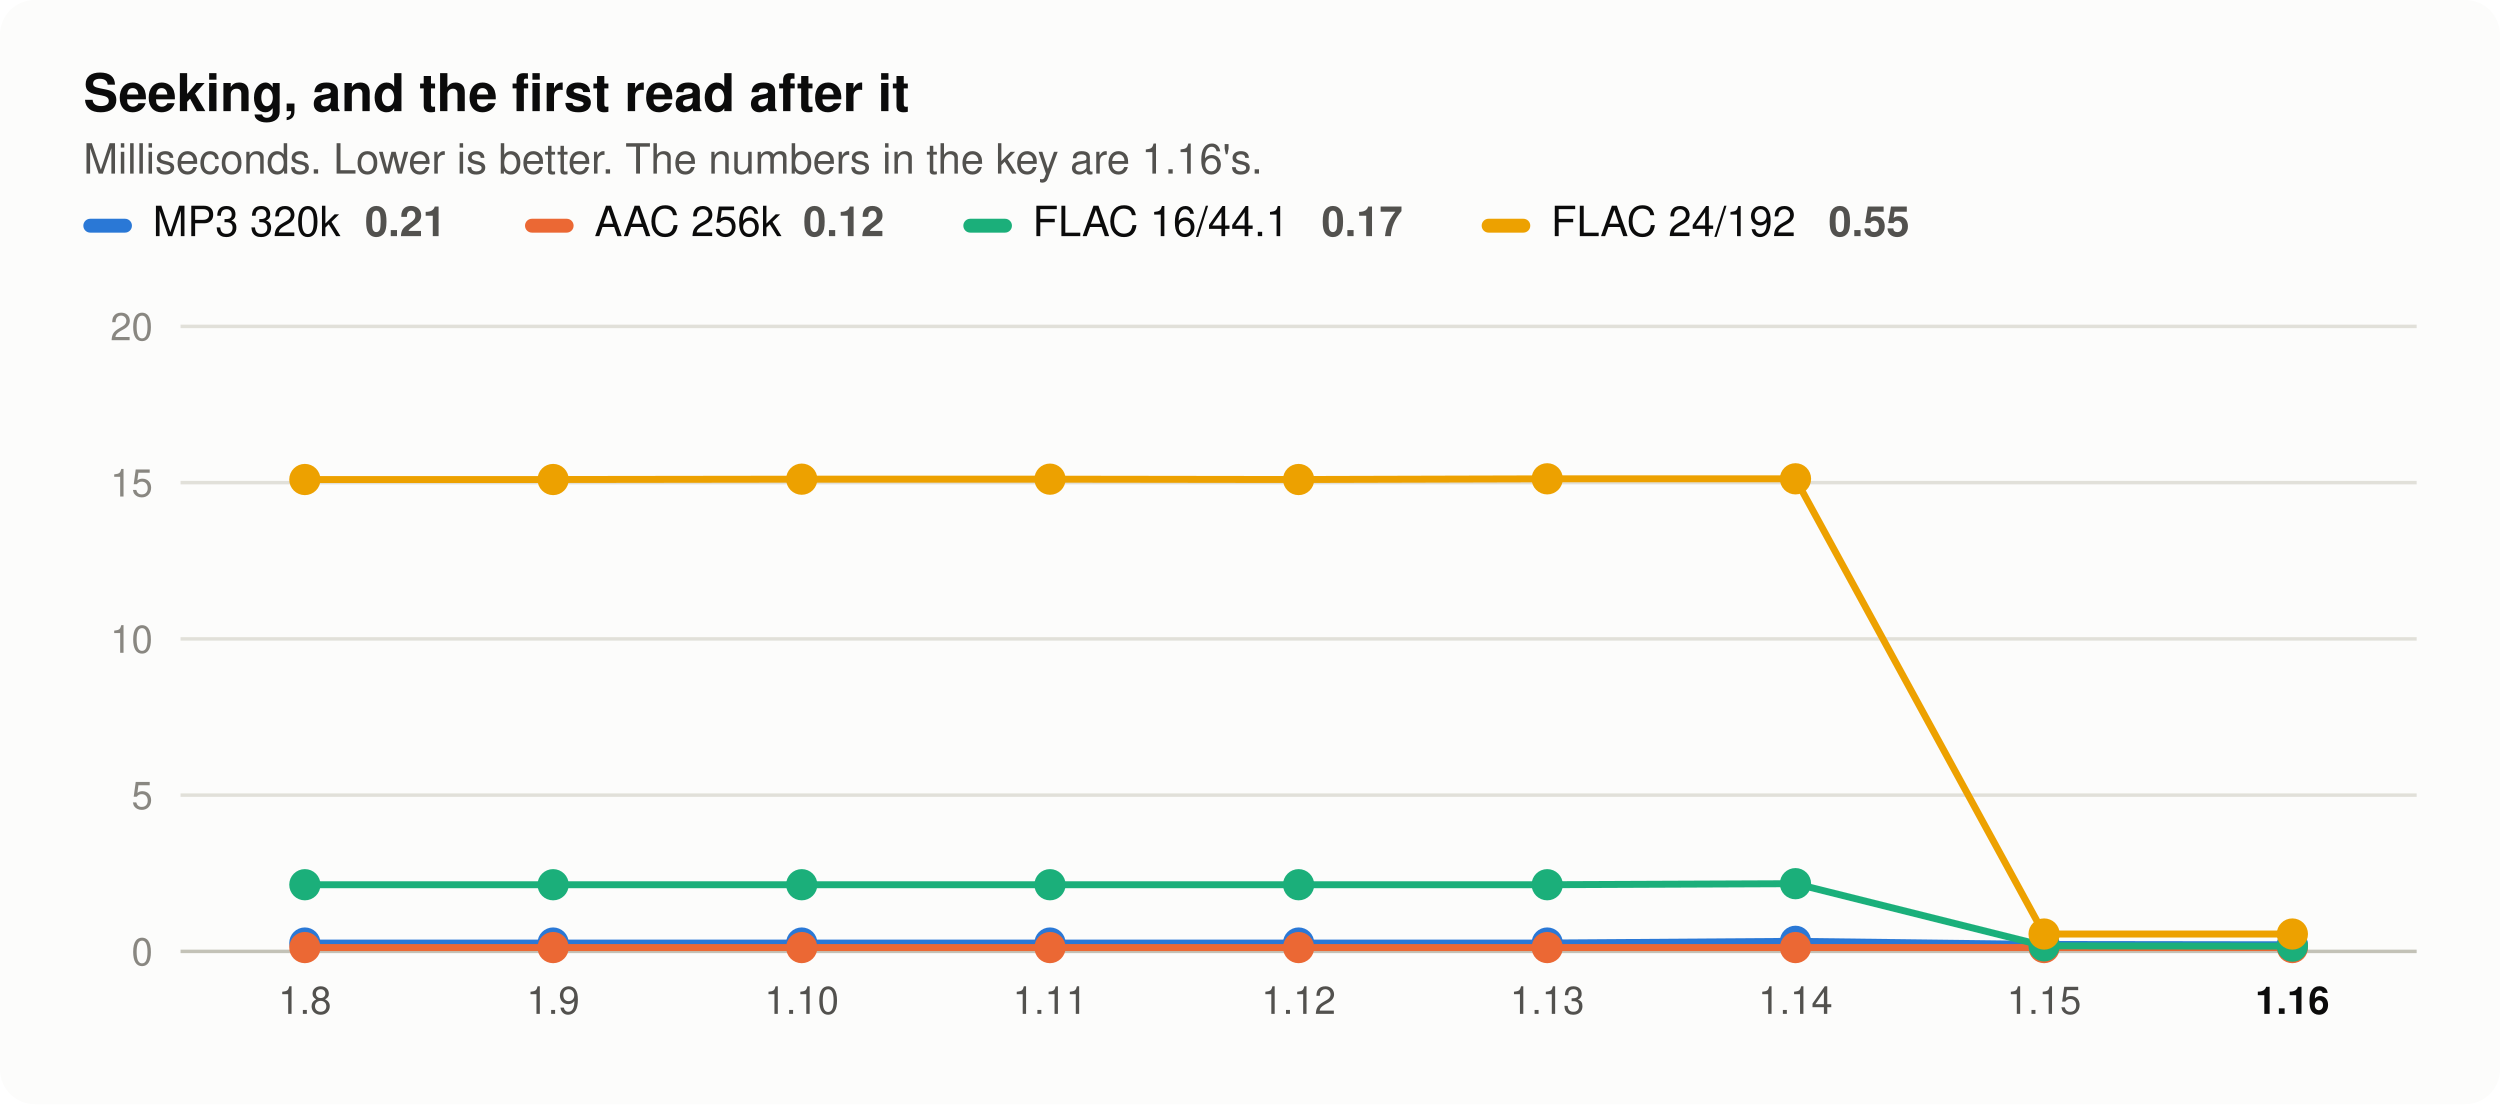
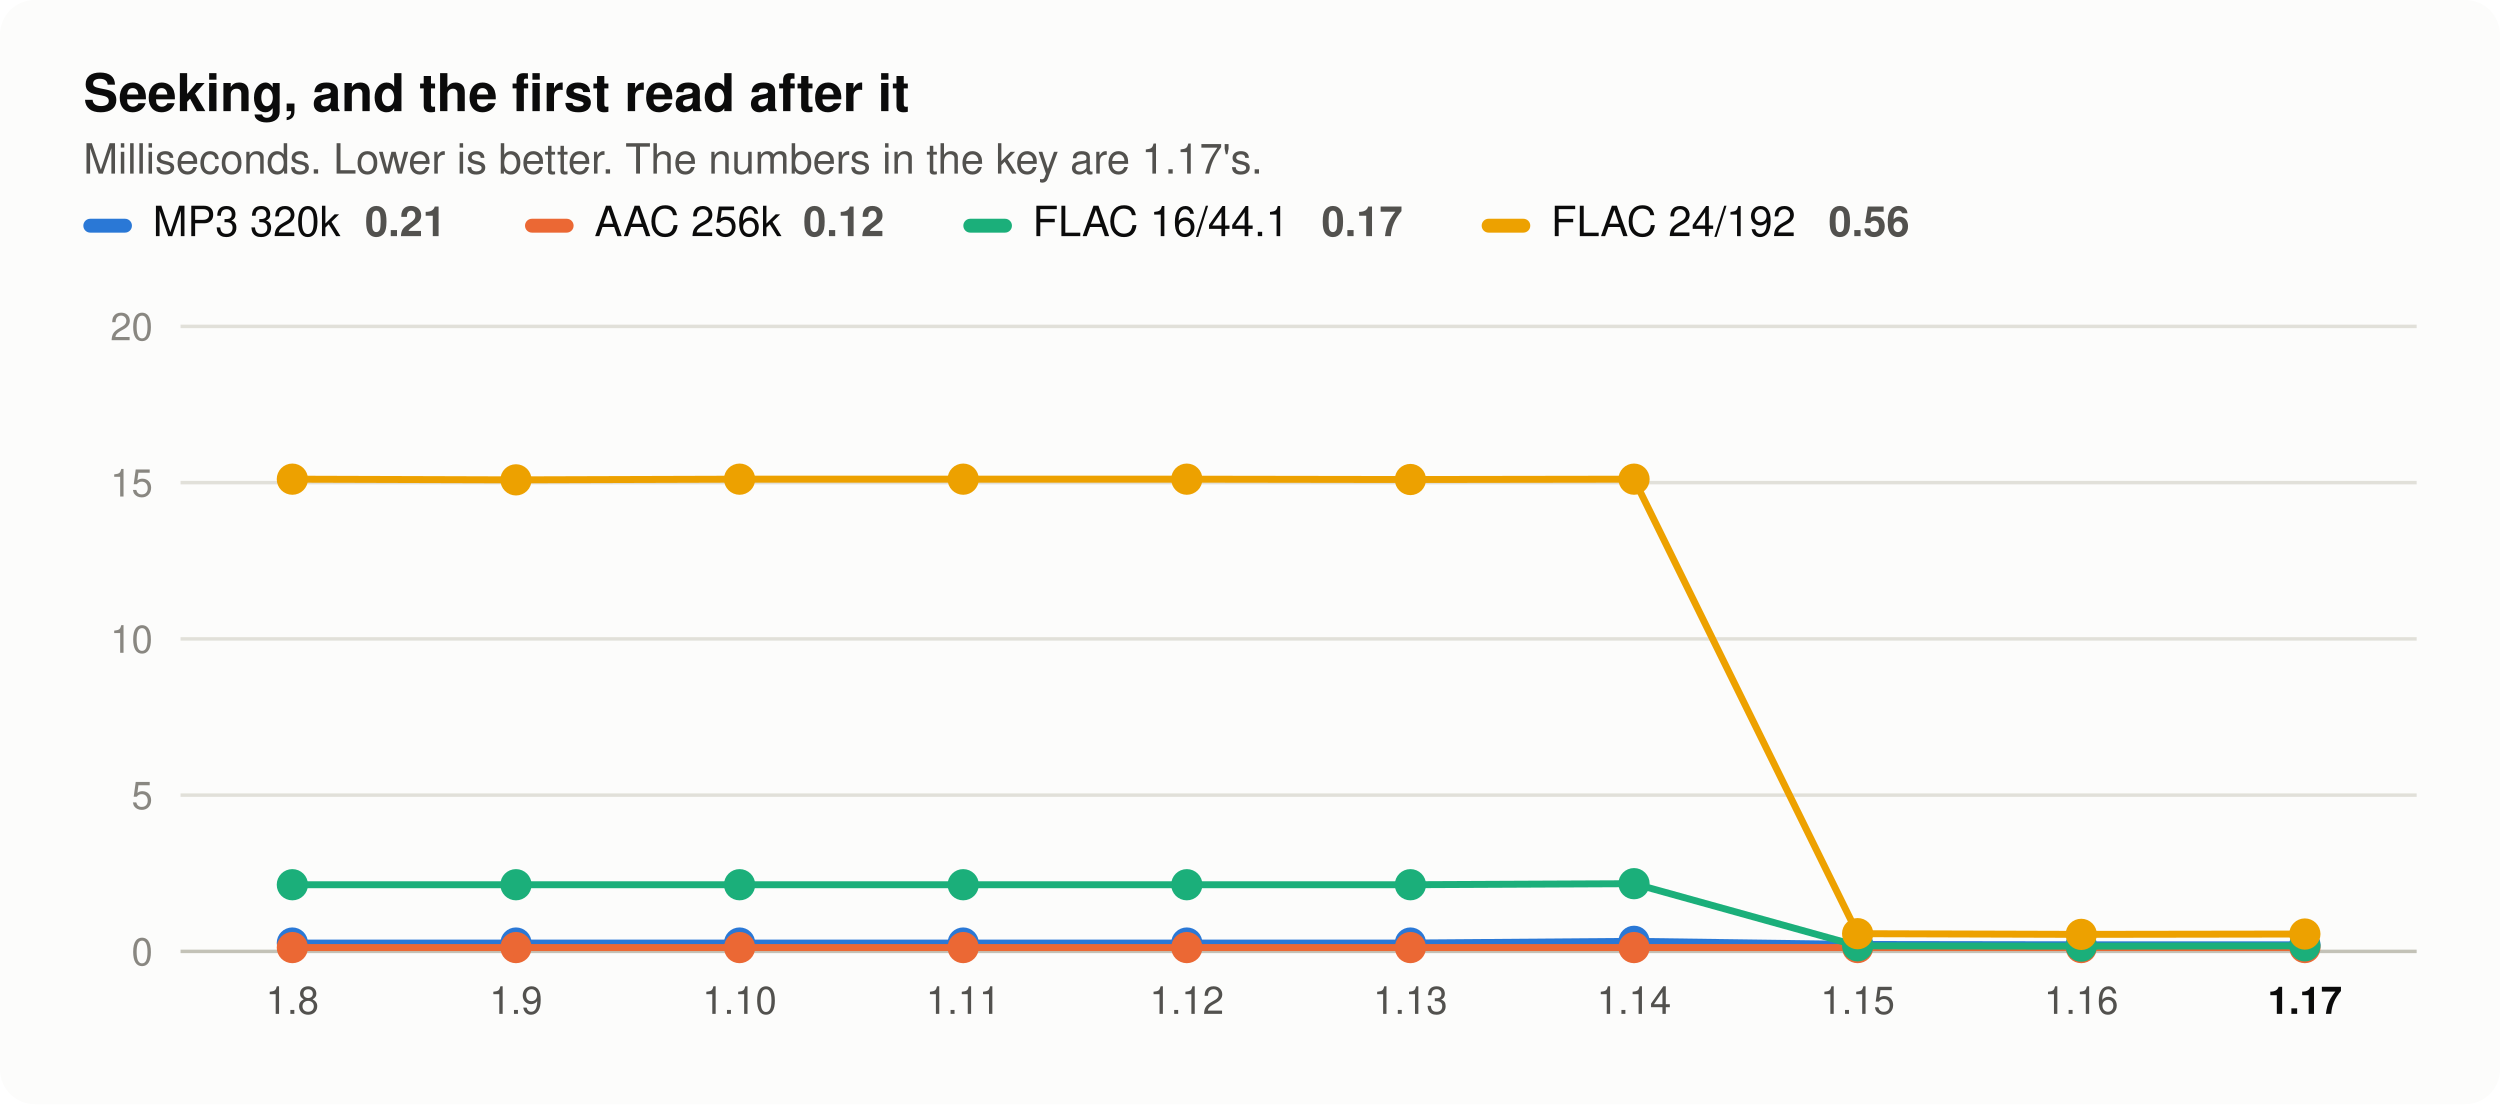
<svg xmlns="http://www.w3.org/2000/svg" viewBox="0 0 720 318" width="720" height="318" font-family="-apple-system,BlinkMacSystemFont,'Segoe UI',Helvetica,Arial,sans-serif" role="img" aria-label="Seeking, and the first read after it">
  <style>.bg{fill:#fcfcfb}.t{fill:#0b0b0b}.m{fill:#52514e}.q{fill:#898781}.box{fill:#f0efec}.g{stroke:#e1e0d9}.a{stroke:#c3c2b7}.k{stroke:#b9b8b2}.ring{stroke:#fcfcfb}.s0{fill:#2a78d6;stroke:#2a78d6}.s1{fill:#eb6834;stroke:#eb6834}.s2{fill:#1baf7a;stroke:#1baf7a}.s3{fill:#eda100;stroke:#eda100}@media (prefers-color-scheme:dark){.bg{fill:#1a1a19}.t{fill:#f0efec}.m{fill:#c3c2b7}.q{fill:#898781}.box{fill:#262624}.g{stroke:#2c2c2a}.a{stroke:#383835}.k{stroke:#55554f}.ring{stroke:#1a1a19}.s0{fill:#3987e5;stroke:#3987e5}.s1{fill:#d95926;stroke:#d95926}.s2{fill:#199e70;stroke:#199e70}.s3{fill:#c98500;stroke:#c98500}}text{font-variant-numeric:tabular-nums}.ln{fill:none;stroke-linejoin:round;stroke-linecap:round}rect.s0,rect.s1,rect.s2,rect.s3,rect.s4,rect.s5,rect.s6,rect.s7,rect.sg{stroke:none}</style>
  <rect class="bg" width="720" height="318" rx="10" />
  <text class="t" x="24.0" y="32.0" font-size="15" text-anchor="start" font-weight="600">Seeking, and the first read after it</text>
-   <text class="m" x="24.0" y="50.0" font-size="12" text-anchor="start">Milliseconds. Lower is better. The numbers in the key are 1.16's.</text>
+   <text class="m" x="24.0" y="50.0" font-size="12" text-anchor="start">Milliseconds. Lower is better. The numbers in the key are 1.17's.</text>
  <rect class="s0" x="24" y="63.0" width="14" height="4" rx="2" />
  <text class="t" x="44.0" y="68.0" font-size="12" text-anchor="start">MP3 320k</text>
  <text class="m" x="105.1" y="68.0" font-size="12" text-anchor="start" font-weight="600">0.21</text>
  <rect class="s1" x="151.2" y="63.0" width="14" height="4" rx="2" />
  <text class="t" x="171.2" y="68.0" font-size="12" text-anchor="start">AAC 256k</text>
  <text class="m" x="231.3" y="68.0" font-size="12" text-anchor="start" font-weight="600">0.12</text>
  <rect class="s2" x="277.44" y="63.0" width="14" height="4" rx="2" />
  <text class="t" x="297.4" y="68.0" font-size="12" text-anchor="start">FLAC 16/44.1</text>
  <text class="m" x="380.6" y="68.0" font-size="12" text-anchor="start" font-weight="600">0.17</text>
  <rect class="s3" x="426.72" y="63.0" width="14" height="4" rx="2" />
  <text class="t" x="446.7" y="68.0" font-size="12" text-anchor="start">FLAC 24/192</text>
-   <text class="m" x="526.6" y="68.0" font-size="12" text-anchor="start" font-weight="600">0.55</text>
+   <text class="m" x="526.6" y="68.0" font-size="12" text-anchor="start" font-weight="600">0.56</text>
  <line class="a" x1="52.0" y1="274.0" x2="696.0" y2="274.0" stroke-width="1" />
  <text class="q" x="44.0" y="278.0" font-size="11" text-anchor="end">0</text>
  <line class="g" x1="52.0" y1="229.0" x2="696.0" y2="229.0" stroke-width="1" />
  <text class="q" x="44.0" y="233.0" font-size="11" text-anchor="end">5</text>
  <line class="g" x1="52.0" y1="184.0" x2="696.0" y2="184.0" stroke-width="1" />
  <text class="q" x="44.0" y="188.0" font-size="11" text-anchor="end">10</text>
  <line class="g" x1="52.0" y1="139.0" x2="696.0" y2="139.0" stroke-width="1" />
  <text class="q" x="44.0" y="143.0" font-size="11" text-anchor="end">15</text>
  <line class="g" x1="52.0" y1="94.0" x2="696.0" y2="94.0" stroke-width="1" />
  <text class="q" x="44.0" y="98.0" font-size="11" text-anchor="end">20</text>
-   <text class="m" x="87.8" y="292.0" font-size="11" text-anchor="middle">1.8</text>
-   <text class="m" x="159.3" y="292.0" font-size="11" text-anchor="middle">1.9</text>
-   <text class="m" x="230.9" y="292.0" font-size="11" text-anchor="middle">1.10</text>
-   <text class="m" x="302.4" y="292.0" font-size="11" text-anchor="middle">1.11</text>
-   <text class="m" x="374.0" y="292.0" font-size="11" text-anchor="middle">1.12</text>
-   <text class="m" x="445.6" y="292.0" font-size="11" text-anchor="middle">1.13</text>
-   <text class="m" x="517.1" y="292.0" font-size="11" text-anchor="middle">1.14</text>
-   <text class="m" x="588.7" y="292.0" font-size="11" text-anchor="middle">1.15</text>
-   <text class="t" x="660.2" y="292.0" font-size="11" text-anchor="middle" font-weight="600">1.16</text>
-   <path class="ln s0" stroke-width="2" d="M87.8,271.6 L159.3,271.6 L230.9,271.6 L302.4,271.6 L374.0,271.6 L445.6,271.6 L517.1,271.1 L588.7,272.0 L660.2,272.1" />
-   <circle class="s0 ring" cx="87.8" cy="271.6" r="3.5" stroke-width="2" />
-   <circle class="s0 ring" cx="159.3" cy="271.6" r="3.5" stroke-width="2" />
-   <circle class="s0 ring" cx="230.9" cy="271.6" r="3.5" stroke-width="2" />
-   <circle class="s0 ring" cx="302.4" cy="271.6" r="3.5" stroke-width="2" />
-   <circle class="s0 ring" cx="374.0" cy="271.6" r="3.5" stroke-width="2" />
-   <circle class="s0 ring" cx="445.6" cy="271.6" r="3.5" stroke-width="2" />
-   <circle class="s0 ring" cx="517.1" cy="271.1" r="3.5" stroke-width="2" />
-   <circle class="s0 ring" cx="588.7" cy="272.0" r="3.5" stroke-width="2" />
-   <circle class="s0 ring" cx="660.2" cy="272.1" r="3.5" stroke-width="2" />
-   <path class="ln s1" stroke-width="2" d="M87.8,272.9 L159.3,272.9 L230.9,272.9 L302.4,272.9 L374.0,272.9 L445.6,272.9 L517.1,272.9 L588.7,272.9 L660.2,272.9" />
-   <circle class="s1 ring" cx="87.8" cy="272.9" r="3.5" stroke-width="2" />
-   <circle class="s1 ring" cx="159.3" cy="272.9" r="3.5" stroke-width="2" />
-   <circle class="s1 ring" cx="230.9" cy="272.9" r="3.5" stroke-width="2" />
-   <circle class="s1 ring" cx="302.4" cy="272.9" r="3.5" stroke-width="2" />
-   <circle class="s1 ring" cx="374.0" cy="272.9" r="3.5" stroke-width="2" />
-   <circle class="s1 ring" cx="445.6" cy="272.9" r="3.5" stroke-width="2" />
-   <circle class="s1 ring" cx="517.1" cy="272.9" r="3.5" stroke-width="2" />
-   <circle class="s1 ring" cx="588.7" cy="272.9" r="3.5" stroke-width="2" />
-   <circle class="s1 ring" cx="660.2" cy="272.9" r="3.5" stroke-width="2" />
-   <path class="ln s2" stroke-width="2" d="M87.8,254.8 L159.3,254.8 L230.9,254.8 L302.4,254.8 L374.0,254.8 L445.6,254.8 L517.1,254.5 L588.7,272.4 L660.2,272.5" />
-   <circle class="s2 ring" cx="87.8" cy="254.8" r="3.5" stroke-width="2" />
-   <circle class="s2 ring" cx="159.3" cy="254.8" r="3.5" stroke-width="2" />
-   <circle class="s2 ring" cx="230.9" cy="254.8" r="3.5" stroke-width="2" />
-   <circle class="s2 ring" cx="302.4" cy="254.8" r="3.5" stroke-width="2" />
-   <circle class="s2 ring" cx="374.0" cy="254.8" r="3.5" stroke-width="2" />
-   <circle class="s2 ring" cx="445.6" cy="254.8" r="3.5" stroke-width="2" />
-   <circle class="s2 ring" cx="517.1" cy="254.5" r="3.5" stroke-width="2" />
-   <circle class="s2 ring" cx="588.7" cy="272.4" r="3.5" stroke-width="2" />
-   <circle class="s2 ring" cx="660.2" cy="272.5" r="3.5" stroke-width="2" />
-   <path class="ln s3" stroke-width="2" d="M87.8,138.1 L159.3,138.1 L230.9,138.0 L302.4,138.0 L374.0,138.1 L445.6,137.9 L517.1,137.9 L588.7,269.0 L660.2,269.0" />
-   <circle class="s3 ring" cx="87.8" cy="138.1" r="3.5" stroke-width="2" />
-   <circle class="s3 ring" cx="159.3" cy="138.1" r="3.5" stroke-width="2" />
-   <circle class="s3 ring" cx="230.9" cy="138.0" r="3.5" stroke-width="2" />
-   <circle class="s3 ring" cx="302.4" cy="138.0" r="3.5" stroke-width="2" />
-   <circle class="s3 ring" cx="374.0" cy="138.1" r="3.5" stroke-width="2" />
-   <circle class="s3 ring" cx="445.6" cy="137.9" r="3.5" stroke-width="2" />
-   <circle class="s3 ring" cx="517.1" cy="137.9" r="3.5" stroke-width="2" />
-   <circle class="s3 ring" cx="588.7" cy="269.0" r="3.5" stroke-width="2" />
-   <circle class="s3 ring" cx="660.2" cy="269.0" r="3.5" stroke-width="2" />
+   <text class="m" x="84.2" y="292.0" font-size="11" text-anchor="middle">1.8</text>
+   <text class="m" x="148.6" y="292.0" font-size="11" text-anchor="middle">1.9</text>
+   <text class="m" x="213.0" y="292.0" font-size="11" text-anchor="middle">1.10</text>
+   <text class="m" x="277.4" y="292.0" font-size="11" text-anchor="middle">1.11</text>
+   <text class="m" x="341.8" y="292.0" font-size="11" text-anchor="middle">1.12</text>
+   <text class="m" x="406.2" y="292.0" font-size="11" text-anchor="middle">1.13</text>
+   <text class="m" x="470.6" y="292.0" font-size="11" text-anchor="middle">1.14</text>
+   <text class="m" x="535.0" y="292.0" font-size="11" text-anchor="middle">1.15</text>
+   <text class="m" x="599.4" y="292.0" font-size="11" text-anchor="middle">1.16</text>
+   <text class="t" x="663.8" y="292.0" font-size="11" text-anchor="middle" font-weight="600">1.17</text>
+   <path class="ln s0" stroke-width="2" d="M84.2,271.6 L148.6,271.6 L213.0,271.6 L277.4,271.6 L341.8,271.6 L406.2,271.6 L470.6,271.1 L535.0,272.0 L599.4,272.1 L663.8,272.1" />
+   <circle class="s0 ring" cx="84.2" cy="271.6" r="3.5" stroke-width="2" />
+   <circle class="s0 ring" cx="148.6" cy="271.6" r="3.5" stroke-width="2" />
+   <circle class="s0 ring" cx="213.0" cy="271.6" r="3.5" stroke-width="2" />
+   <circle class="s0 ring" cx="277.4" cy="271.6" r="3.5" stroke-width="2" />
+   <circle class="s0 ring" cx="341.8" cy="271.6" r="3.5" stroke-width="2" />
+   <circle class="s0 ring" cx="406.2" cy="271.6" r="3.5" stroke-width="2" />
+   <circle class="s0 ring" cx="470.6" cy="271.1" r="3.5" stroke-width="2" />
+   <circle class="s0 ring" cx="535.0" cy="272.0" r="3.5" stroke-width="2" />
+   <circle class="s0 ring" cx="599.4" cy="272.1" r="3.5" stroke-width="2" />
+   <circle class="s0 ring" cx="663.8" cy="272.1" r="3.5" stroke-width="2" />
+   <path class="ln s1" stroke-width="2" d="M84.2,272.9 L148.6,272.9 L213.0,272.9 L277.4,272.9 L341.8,272.9 L406.2,272.9 L470.6,272.9 L535.0,272.9 L599.4,272.9 L663.8,272.9" />
+   <circle class="s1 ring" cx="84.2" cy="272.9" r="3.5" stroke-width="2" />
+   <circle class="s1 ring" cx="148.6" cy="272.9" r="3.5" stroke-width="2" />
+   <circle class="s1 ring" cx="213.0" cy="272.9" r="3.5" stroke-width="2" />
+   <circle class="s1 ring" cx="277.4" cy="272.9" r="3.5" stroke-width="2" />
+   <circle class="s1 ring" cx="341.8" cy="272.9" r="3.5" stroke-width="2" />
+   <circle class="s1 ring" cx="406.2" cy="272.9" r="3.5" stroke-width="2" />
+   <circle class="s1 ring" cx="470.6" cy="272.9" r="3.5" stroke-width="2" />
+   <circle class="s1 ring" cx="535.0" cy="272.9" r="3.5" stroke-width="2" />
+   <circle class="s1 ring" cx="599.4" cy="272.9" r="3.5" stroke-width="2" />
+   <circle class="s1 ring" cx="663.8" cy="272.9" r="3.5" stroke-width="2" />
+   <path class="ln s2" stroke-width="2" d="M84.2,254.8 L148.6,254.8 L213.0,254.8 L277.4,254.8 L341.8,254.8 L406.2,254.8 L470.6,254.5 L535.0,272.4 L599.4,272.5 L663.8,272.4" />
+   <circle class="s2 ring" cx="84.2" cy="254.8" r="3.5" stroke-width="2" />
+   <circle class="s2 ring" cx="148.6" cy="254.8" r="3.5" stroke-width="2" />
+   <circle class="s2 ring" cx="213.0" cy="254.8" r="3.5" stroke-width="2" />
+   <circle class="s2 ring" cx="277.4" cy="254.8" r="3.5" stroke-width="2" />
+   <circle class="s2 ring" cx="341.8" cy="254.8" r="3.5" stroke-width="2" />
+   <circle class="s2 ring" cx="406.2" cy="254.8" r="3.5" stroke-width="2" />
+   <circle class="s2 ring" cx="470.6" cy="254.5" r="3.5" stroke-width="2" />
+   <circle class="s2 ring" cx="535.0" cy="272.4" r="3.5" stroke-width="2" />
+   <circle class="s2 ring" cx="599.4" cy="272.5" r="3.5" stroke-width="2" />
+   <circle class="s2 ring" cx="663.8" cy="272.4" r="3.5" stroke-width="2" />
+   <path class="ln s3" stroke-width="2" d="M84.2,138.0 L148.6,138.2 L213.0,138.0 L277.4,138.0 L341.8,138.0 L406.2,138.1 L470.6,138.0 L535.0,268.9 L599.4,269.1 L663.8,269.0" />
+   <circle class="s3 ring" cx="84.2" cy="138.0" r="3.5" stroke-width="2" />
+   <circle class="s3 ring" cx="148.6" cy="138.2" r="3.5" stroke-width="2" />
+   <circle class="s3 ring" cx="213.0" cy="138.0" r="3.5" stroke-width="2" />
+   <circle class="s3 ring" cx="277.4" cy="138.0" r="3.5" stroke-width="2" />
+   <circle class="s3 ring" cx="341.8" cy="138.0" r="3.5" stroke-width="2" />
+   <circle class="s3 ring" cx="406.2" cy="138.1" r="3.5" stroke-width="2" />
+   <circle class="s3 ring" cx="470.6" cy="138.0" r="3.5" stroke-width="2" />
+   <circle class="s3 ring" cx="535.0" cy="268.9" r="3.5" stroke-width="2" />
+   <circle class="s3 ring" cx="599.4" cy="269.1" r="3.5" stroke-width="2" />
+   <circle class="s3 ring" cx="663.8" cy="269.0" r="3.5" stroke-width="2" />
</svg>
